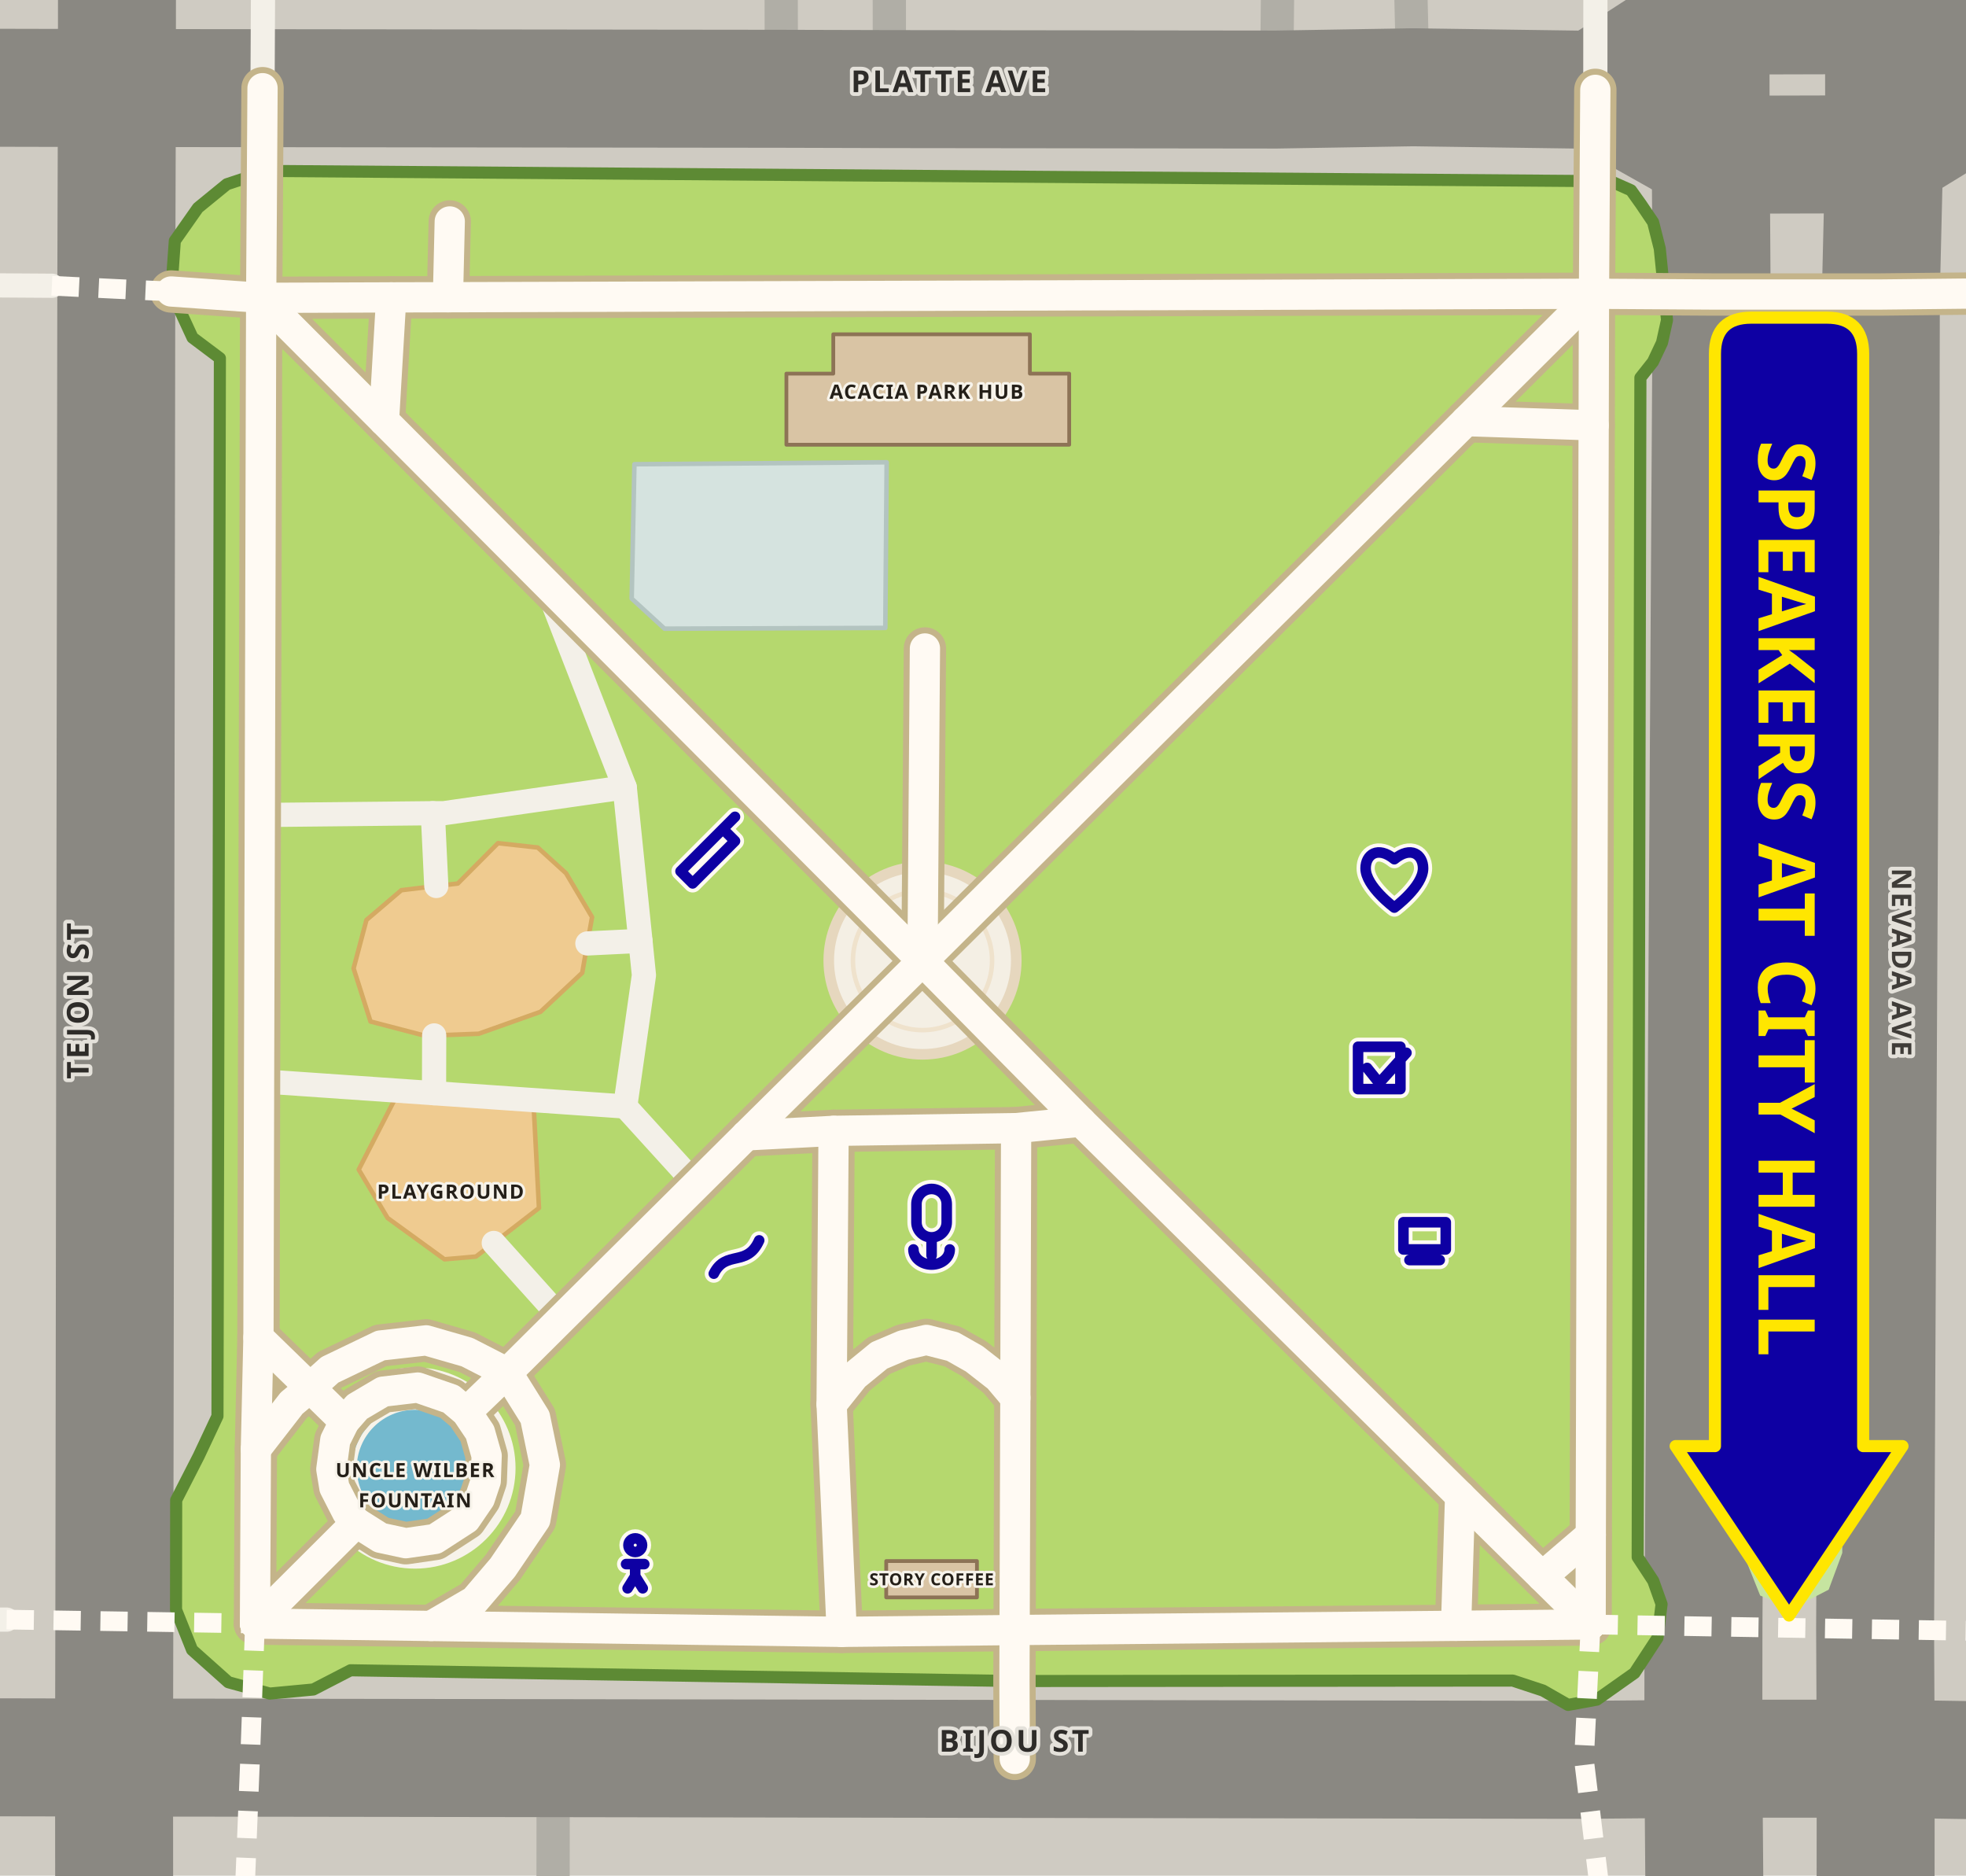
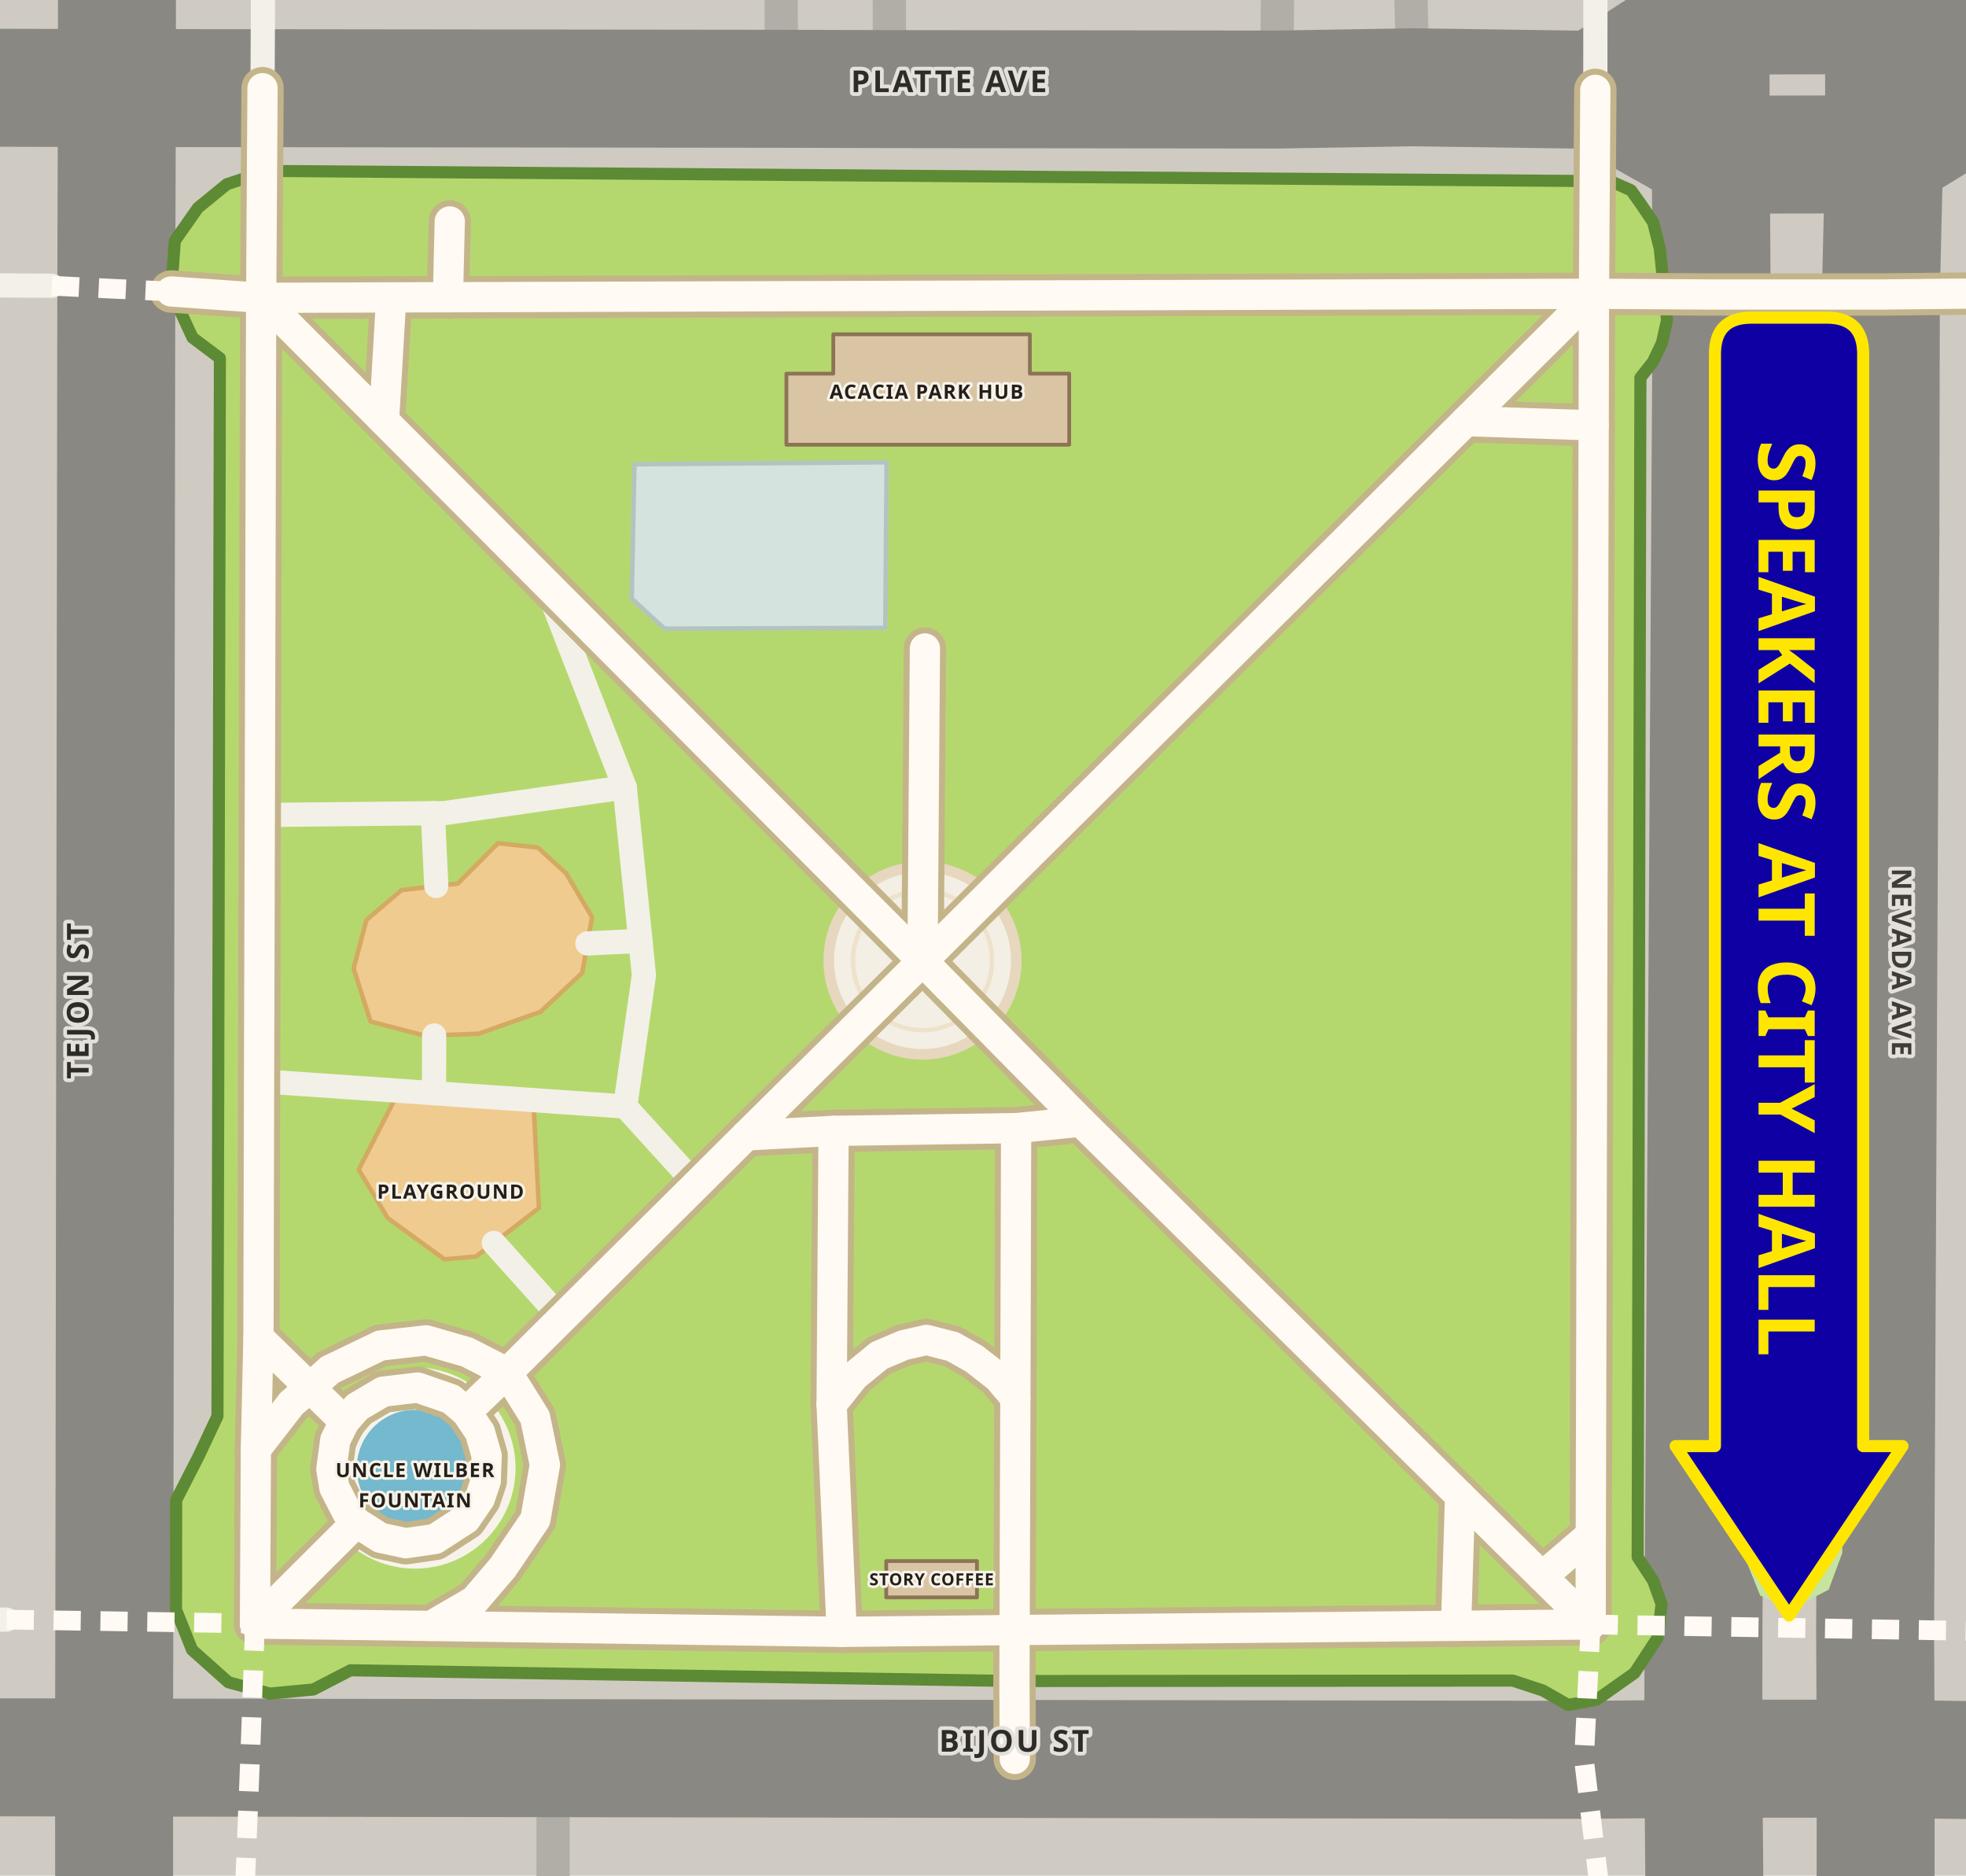
<svg xmlns="http://www.w3.org/2000/svg" viewBox="-120 -120 1300 1240" width="1300" height="1240">
  <g id="Background" fill="#cfcbc2">
    <rect x="-120" y="-120" width="1300" height="1240" />
  </g>
  <g id="Buildings-around-park" fill="#cfcbc2">
    <path d="M1237.3,1167.4L1235.4,1417.6L1571.0,1420.2L1570.7,1460.3L1602.3,1460.5L1602.6,1423.4L1628.1,1423.6L1628.9,1314.5L1669.9,1314.9L1668.9,1435.0L1698.3,1435.2L1697.9,1487.1L2069.6,1490.0L2072.0,1155.4L1669.0,1152.4L1668.1,1277.9L1627.4,1277.7L1628.3,1151.9L1440.0,1150.5L1439.8,1168.9L1237.3,1167.4Z" />
    <path d="M-543.0,1259.0L-543.2,1294.1L-450.6,1294.6L-450.4,1259.5L-543.0,1259.0Z" />
    <path d="M1232.7,222.0L1232.2,276.4L1365.4,278.0L1365.6,361.7L1430.6,362.4L1430.9,322.7L1461.6,323.8L1461.1,227.7L1419.8,226.2L1417.0,100.7L1363.6,100.2L1363.2,222.8L1232.7,222.0Z" />
    <path d="M-545.2,1321.4L-545.7,1361.0L-465.8,1362.0L-465.3,1322.4L-545.2,1321.4Z" />
    <path d="M1228.5,939.0L1627.6,932.1L1626.5,755.2L1614.8,755.1L1615.6,720.6L1615.6,696.9L1604.9,697.1L1605.0,675.4L1621.1,675.2L1624.6,402.2L1626.8,211.9L1524.4,212.0L1523.3,404.5L1375.3,407.1L1337.1,407.6L1235.3,407.3L1236.8,473.9L1227.0,473.5L1228.3,684.1L1228.5,939.0Z" />
    <path d="M-706.9,297.5L-706.6,406.7L-587.6,406.3L-587.5,429.1L-586.5,744.9L-586.8,777.2L-642.8,777.3L-689.5,777.5L-732.2,777.6L-778.1,777.8L-819.3,777.8L-983.6,777.8L-983.6,751.4L-983.6,699.5L-983.5,588.8L-983.2,492.4L-982.8,396.1L-983.0,297.7L-866.5,297.9L-706.9,297.5Z" />
    <path d="M-519.7,247.4L-146.4,246.3L-146.4,289.4L-366.6,290.1L-519.6,290.5L-519.7,247.4Z" />
    <path d="M-515.7,826.4L-516.3,933.9L-547.4,933.7L-546.8,826.2L-515.7,826.4Z" />
    <path d="M-220.0,80.9L-146.4,81.0L-146.4,145.1L-220.2,145.1L-220.0,80.9Z" />
    <path d="M-460.6,720.8L-461.1,691.7L-535.7,693.6L-536.5,673.3L-146.2,672.6L-146.2,721.1L-460.6,720.8Z" />
    <path d="M-146.3,433.5L-458.9,431.7L-458.9,391.0L-146.3,391.7L-146.3,433.5Z" />
    <path d="M-356.5,543.5L-146.3,544.1L-146.3,577.1L-462.9,577.6L-482.9,577.1L-482.7,543.5L-356.5,543.5Z" />
    <path d="M-423.4,934.1L-423.5,826.5L-298.2,828.0L-298.5,869.2L-298.9,933.6L-423.4,934.1Z" />
    <path d="M-458.9,391.0L-458.9,355.0L-146.3,355.8L-146.3,391.7L-458.9,391.0Z" />
    <path d="M-459.8,776.5L-146.8,775.4L-146.6,827.7L-298.2,828.0L-423.5,826.5L-459.1,826.6L-459.8,776.5Z" />
    <path d="M-488.7,934.0L-516.3,933.9L-515.7,826.4L-488.1,826.5L-488.7,934.0Z" />
    <path d="M-146.3,433.5L-146.6,507.4L-544.3,505.1L-543.8,431.2L-458.9,431.7L-146.3,433.5Z" />
    <path d="M-706.8,275.4L-707.2,221.4L-708.4,81.2L-589.5,80.2L-587.9,274.4L-706.8,275.4Z" />
    <path d="M-207.7,869.2L-146.1,869.1L-146.0,933.9L-207.6,934.0L-207.7,869.2Z" />
    <path d="M-459.8,776.5L-460.6,720.8L-146.2,721.1L-146.8,775.4L-459.8,776.5Z" />
    <path d="M-274.3,934.0L-274.3,869.2L-207.7,869.2L-207.6,934.0L-274.3,934.0Z" />
    <path d="M-462.4,608.3L-462.9,577.6L-146.3,577.1L-146.2,607.8L-462.4,608.3Z" />
    <path d="M-298.9,933.6L-298.5,869.2L-274.3,869.2L-274.3,934.0L-298.9,933.6Z" />
    <path d="M-536.5,673.3L-536.6,650.4L-461.7,650.2L-462.4,608.3L-146.2,607.8L-146.2,672.6L-536.5,673.3Z" />
    <path d="M-146.4,185.3L-220.1,185.3L-220.2,145.1L-146.4,145.1L-146.4,185.3Z" />
    <path d="M-458.9,355.0L-516.7,356.1L-516.8,306.3L-366.4,304.5L-366.6,290.1L-146.4,289.4L-146.3,355.8L-458.9,355.0Z" />
    <path d="M-519.7,247.4L-520.5,186.1L-347.5,185.5L-295.9,185.3L-220.1,185.3L-146.4,185.3L-146.4,246.3L-519.7,247.4Z" />
    <path d="M-356.4,507.2L-146.6,507.4L-146.3,544.1L-356.5,543.5L-356.4,507.2Z" />
    <path d="M-488.1,826.5L-459.1,826.6L-459.4,934.1L-488.7,934.0L-488.1,826.5Z" />
    <path d="M-207.7,869.2L-274.3,869.2L-298.5,869.2L-298.2,828.0L-146.6,827.7L-146.1,869.1L-207.7,869.2Z" />
    <path d="M-295.9,185.3L-347.5,185.5L-347.0,80.2L-295.6,80.7L-295.9,185.3Z" />
    <path d="M-295.6,80.7L-220.0,80.9L-220.2,145.1L-220.1,185.3L-295.9,185.3L-295.6,80.7Z" />
    <path d="M-459.4,934.1L-459.1,826.6L-423.5,826.5L-423.4,934.1L-459.4,934.1Z" />
    <path d="M-149.0,1514.0L-148.9,1626.8L-443.2,1628.2L-443.7,1514.8L-149.0,1514.0Z" />
    <path d="M-277.8,1152.9L-277.6,1207.1L-277.4,1260.4L-331.2,1260.5L-331.4,1241.3L-331.5,1152.9L-277.8,1152.9Z" />
    <path d="M-331.2,1260.5L-277.4,1260.4L-148.3,1260.1L-147.6,1308.9L-294.7,1309.1L-294.5,1293.7L-398.2,1293.8L-398.2,1260.8L-331.2,1260.5Z" />
    <path d="M-331.4,1241.3L-358.8,1241.3L-358.9,1153.0L-331.5,1152.9L-331.4,1241.3Z" />
    <path d="M-147.6,1308.9L-147.5,1362.9L-294.5,1363.2L-294.7,1309.1L-147.6,1308.9Z" />
    <path d="M-544.5,1152.8L-459.6,1153.1L-460.0,1241.2L-503.8,1241.0L-503.7,1221.8L-544.8,1221.7L-544.5,1152.8Z" />
    <path d="M-383.7,1421.2L-147.4,1420.7L-147.7,1465.6L-534.8,1466.1L-534.8,1433.2L-459.2,1433.1L-459.2,1420.7L-383.7,1421.2Z" />
    <path d="M-149.0,1514.0L-443.7,1514.8L-533.7,1514.9L-534.8,1466.1L-147.7,1465.6L-149.0,1514.0Z" />
    <path d="M-277.6,1207.1L-277.4,1260.4L-148.3,1260.1L-148.4,1206.8L-277.6,1207.1Z" />
    <path d="M-147.4,1420.7L-383.7,1421.2L-383.9,1363.4L-294.5,1363.2L-147.5,1362.9L-147.4,1420.7Z" />
    <path d="M-148.4,1206.8L-277.6,1207.1L-277.8,1152.9L-148.7,1152.3L-148.4,1206.8Z" />
    <path d="M-358.9,1153.0L-358.8,1241.3L-460.0,1241.2L-459.6,1153.1L-358.9,1153.0Z" />
    <path d="M232.5,1242.0L65.4,1242.1L65.4,1294.9L219.0,1295.0L232.4,1294.6L232.5,1242.0Z" />
    <path d="M315.6,1149.4L314.9,1312.1L371.4,1314.1L372.6,1151.2L315.6,1149.4Z" />
    <path d="M869.7,1292.1L869.6,1327.3L920.9,1327.1L921.0,1303.1L921.0,1292.7L869.7,1292.1Z" />
    <path d="M231.9,1203.6L65.5,1203.9L65.4,1242.1L232.5,1242.0L231.9,1203.6Z" />
    <path d="M372.6,1151.2L371.4,1314.1L461.6,1314.2L462.8,1334.8L490.9,1334.2L490.3,1150.7L372.6,1151.2Z" />
    <path d="M708.3,1149.3L663.8,1149.0L662.5,1534.8L707.1,1534.9L708.3,1149.3Z" />
    <path d="M65.4,1450.1L65.3,1537.1L304.8,1538.7L305.3,1451.6L65.4,1450.1Z" />
    <path d="M490.3,1150.7L490.9,1334.2L497.7,1534.6L557.6,1534.8L558.9,1148.4L490.3,1150.7Z" />
    <path d="M218.5,1365.7L218.9,1335.7L65.4,1335.5L65.4,1364.5L218.5,1365.7Z" />
    <path d="M231.7,1150.9L65.5,1151.3L65.5,1203.9L231.9,1203.6L231.7,1150.9Z" />
    <path d="M612.0,1148.7L558.9,1148.4L557.6,1534.8L610.7,1534.8L612.0,1148.7Z" />
    <path d="M285.4,1312.1L314.9,1312.1L315.6,1149.4L254.9,1149.2L254.3,1274.8L263.8,1274.8L263.7,1296.5L285.4,1296.5L285.4,1312.1Z" />
    <path d="M869.6,1362.3L869.7,1467.6L920.9,1467.4L920.9,1362.2L869.6,1362.3Z" />
    <path d="M869.6,1327.3L869.6,1362.3L920.9,1362.2L920.9,1327.1L869.6,1327.3Z" />
    <path d="M65.4,1409.0L305.5,1410.3L305.8,1365.9L218.5,1365.7L65.4,1364.5L65.4,1409.0Z" />
    <path d="M870.1,1260.0L869.7,1292.1L921.0,1292.7L921.1,1259.9L870.1,1260.0Z" />
    <path d="M743.9,1149.2L742.8,1535.0L783.8,1535.1L783.4,1149.3L743.9,1149.2Z" />
    <path d="M783.4,1149.3L783.8,1535.1L828.6,1535.0L830.0,1149.7L783.4,1149.3Z" />
    <path d="M610.7,1534.8L662.5,1534.8L663.8,1149.0L612.0,1148.7L610.7,1534.8Z" />
    <path d="M869.7,1467.6L869.4,1535.1L920.8,1535.2L920.9,1467.4L869.7,1467.6Z" />
    <path d="M65.4,1335.5L218.9,1335.7L219.0,1295.0L65.4,1294.9L65.4,1335.5Z" />
    <path d="M830.0,1149.7L828.6,1535.0L869.4,1535.1L869.7,1467.6L869.6,1362.3L869.6,1327.3L869.7,1292.1L870.1,1260.0L869.8,1149.8L830.0,1149.7Z" />
    <path d="M65.4,1450.1L305.3,1451.6L305.5,1410.3L65.4,1409.0L65.4,1450.1Z" />
    <path d="M870.1,1260.0L921.1,1259.9L921.0,1149.8L869.8,1149.8L870.1,1260.0Z" />
    <path d="M921.0,1149.8L869.8,1149.8L830.0,1149.7L783.4,1149.3L743.9,1149.2L742.8,1535.0L783.8,1535.1L828.6,1535.0L869.4,1535.1L920.8,1535.2L920.9,1467.4L920.9,1362.2L920.9,1327.1L921.0,1303.1L921.0,1292.7L921.1,1259.9L921.0,1149.8Z" />
    <path d="M-146.4,185.3L-146.4,246.3L-146.4,289.4L-366.6,290.1L-519.6,290.5L-519.7,247.4L-520.5,186.1L-347.5,185.5L-295.9,185.3L-220.1,185.3L-146.4,185.3Z" />
    <path d="M-148.7,1152.3L-148.4,1206.8L-148.3,1260.1L-277.4,1260.4L-331.2,1260.5L-331.4,1241.3L-358.8,1241.3L-460.0,1241.2L-503.8,1241.0L-503.7,1221.8L-544.8,1221.7L-544.5,1152.8L-459.6,1153.1L-358.9,1153.0L-331.5,1152.9L-277.8,1152.9L-148.7,1152.3Z" />
    <path d="M-547.4,933.7L-546.8,826.2L-515.7,826.4L-488.1,826.5L-459.1,826.6L-423.5,826.5L-423.4,934.1L-459.4,934.1L-488.7,934.0L-516.3,933.9L-547.4,933.7Z" />
  </g>
  <g id="Driveways" fill="none" stroke="#b0aea6" stroke-width="22" stroke-linecap="round">
    <path d="M1639.4,1417.4L1639.6,1500.8L1639.8,1569.4L1640.0,1633.0L1639.6,1714.0L1641.0,2025.0L1641.4,2119.2L1641.1,2212.7" />
    <path d="M1641.8,-62.5L1646.5,74.5L1649.2,720.1L1647.4,955.7L1647.7,1044.3" />
    <path d="M396.4,-620.5L396.4,-193.9L396.7,-61.3" />
    <path d="M724.1,-60.8L725.5,-193.6L725.3,-233.8" />
    <path d="M468.0,-229.5L468.0,-194.1L468.1,-61.1" />
    <path d="M814.4,-62.3L812.0,-162.1L829.4,-192.9L862.3,-235.2" />
    <path d="M-399.8,137.1L-574.3,137.4" />
    <path d="M-45.4,1554.2L44.5,1554.5L335.8,1555.5L485.8,1556.1L599.6,1556.4L935.5,1558.2L1001.3,1557.2" />
    <path d="M476.7,1453.4L332.3,1453.9" />
    <path d="M331.8,1346.8L245.8,1346.4L244.4,1151.6L245.7,1137.4L245.8,1042.3" />
    <path d="M335.8,1555.5L332.3,1453.9L331.8,1346.8" />
    <path d="M446.4,1348.1L331.8,1346.8" />
    <path d="M1571.9,1044.4L1555.0,1085.9L1529.0,1100.3L1354.2,1099.8L1327.6,1086.2L1301.5,1044.0" />
    <path d="M1639.6,1500.8L2081.2,1501.9L2175.7,1502.1" />
    <path d="M-574.0,-62.6L-573.9,65.4L-574.3,137.4L-574.1,429.1L-574.5,744.9L-575.2,950.2L-575.4,1041.0" />
    <path d="M-574.0,-62.6L-573.8,-196.2L-573.5,-484.0L-573.3,-581.9L-573.1,-749.0L-571.6,-1090.6L-572.5,-1177.3" />
    <path d="M-660.6,429.4L-587.5,429.1" />
    <path d="M-587.5,429.1L-574.1,429.1" />
  </g>
  <g id="Streets" fill="none" stroke="#8a8882" stroke-width="78" stroke-linecap="round" stroke-linejoin="round">
    <path d="M-42.7,-61.8L-42.6,-195.0L-41.8,-620.0L-41.1,-1084.1L-40.9,-1176.1L-40.6,-1273.5L-40.3,-1581.2L-40.2,-1626.6L-40.1,-1713.0L-40.0,-1756.0L-39.4,-1884.7L-39.7,-1919.9L-37.8,-1959.6L-39.0,-2156.1L-39.2,-2248.4L-38.7,-2341.9L-37.1,-3229.9L-37.4,-3298.0" />
    <path d="M934.9,-60.6L814.4,-62.3" />
    <path d="M934.9,-60.6L1011.2,-17.7" />
    <path d="M1197.8,-62.1L1125.8,-110.0" />
    <path d="M1120.3,1042.6L1119.9,957.1L1123.4,231.8" />
    <path d="M1197.8,-62.1L1641.8,-62.5L1827.6,-62.6L1877.6,-62.6" />
    <path d="M1120.3,1042.6L1006.3,1042.7" />
    <path d="M1125.9,-18.0L1197.8,-62.1" />
    <path d="M1125.9,-18.0L1125.8,-110.0" />
    <path d="M1125.8,-110.0L1011.0,-109.7" />
    <path d="M1125.8,-110.0L1122.9,-192.8L1130.7,-953.0" />
    <path d="M1011.0,-109.7L1011.2,-17.7" />
    <path d="M1011.0,-109.7L934.9,-60.6" />
    <path d="M1011.2,-17.7L1125.9,-18.0" />
    <path d="M1011.2,-17.7L1011.8,74.7L1006.4,955.2L1006.3,1042.7" />
    <path d="M1006.3,1042.7L927.4,1043.4L551.0,1042.8L245.8,1042.3L45.4,1042.0L-44.6,1041.9L-136.6,1041.7L-575.4,1041.0" />
    <path d="M2176.6,1045.4L2082.3,1045.3L1882.1,1043.3L1647.7,1044.3L1571.9,1044.4L1301.5,1044.0L1201.9,1043.9L1120.3,1042.6" />
    <path d="M-131.9,-62.0L-404.7,-62.4" />
    <path d="M-574.0,-62.6L-721.0,-62.7" />
    <path d="M1123.4,231.8L1123.7,74.7L1125.9,-18.0" />
    <path d="M1005.5,-292.2L1007.5,-193.0L1011.0,-109.7" />
    <path d="M814.4,-62.3L724.1,-60.8L554.4,-61.0L468.1,-61.1L396.7,-61.3L53.6,-61.7L-42.7,-61.8" />
    <path d="M1006.3,1042.7L1007.1,1139.5L1001.3,1557.2" />
    <path d="M1120.0,1876.9L1120.2,1139.2L1120.3,1042.6" />
    <path d="M-404.7,-62.4L-574.0,-62.6" />
    <path d="M-46.4,2115.7L-46.2,2022.5L-45.4,1554.2L-44.5,1136.8L-44.6,1041.9L-44.4,951.8L-43.1,71.0L-42.7,-61.8" />
    <path d="M-42.7,-61.8L-131.9,-62.0" />
  </g>
  <g id="Park-grass" fill="#b5d86e" stroke="#5d8a34" stroke-width="8" stroke-linejoin="round">
    <path d="M56.6,-7.0L945.0,-0.2L958.5,5.8L965.0,14.9L973.1,26.9L977.5,44.3L982.3,91.6L979.0,106.5L973.0,119.2L964.7,129.7L962.9,909.4L973.2,925.1L978.7,940.5L976.0,962.8L960.8,986.0L935.9,1003.6L916.9,1007.1L900.3,997.6L880.3,991.0L550.8,991.3L111.8,984.2L87.2,996.9L58.4,999.6L31.0,992.1L7.0,970.7L-3.6,944.2L-3.5,871.7L11.4,842.6L23.8,816.2L25.4,116.8L7.3,103.2L-6.8,72.7L-4.4,39.2L10.9,17.4L30.0,1.8L56.6,-7.0Z" />
  </g>
  <g id="Nevada-median" fill="#c6e4a0">
    <path d="M1034.9,912.4L1043.9,934.8L1065.3,943.3L1089.2,930.9L1098.2,906.6L1096.5,323.4L1075.6,249.3L1074.3,89.7L1051.7,95.4L1034.2,110.3L1028.5,131.8L1034.9,912.4Z" />
  </g>
  <g id="Center-plaza" fill="#f4efe4" stroke="#e6d7be" stroke-width="7">
    <circle cx="490.0" cy="515.0" r="62" />
    <circle cx="490.0" cy="515.0" r="46" fill="none" stroke="#efe2cc" stroke-width="3" />
  </g>
  <g id="Playground" fill="#efcb90" stroke="#d4aa62" stroke-width="3" stroke-linejoin="round">
    <path d="M142.1,604.7L233.0,613.3L236.4,678.6L206.5,701.7L194.7,710.7L173.9,712.5L136.3,685.2L117.2,653.2L142.1,604.7Z" />
    <path d="M161.0,564.7L125.0,555.3L113.8,520.2L122.3,488.2L145.4,468.5L168.5,465.7L182.7,464.1L209.3,437.4L235.6,440.3L254.3,457.3L271.5,486.3L268.4,503.7L265.0,523.1L237.4,548.9L196.5,563.4L167.1,564.5L161.0,564.7Z" />
  </g>
  <g id="Courts" fill="#d5e3df" stroke="#b3c4c0" stroke-width="3" stroke-linejoin="round">
    <path d="M299.5,186.9L466.3,185.6L465.4,295.1L319.4,295.6L297.7,275.7L299.5,186.9Z" />
  </g>
  <g id="Fountain" fill="#74b9ce" stroke="#f7f3ea" stroke-width="9">
    <circle cx="154.4" cy="850.5" r="62" />
    <circle cx="154.4" cy="850.5" r="40" fill="none" stroke="#f7f3ea" stroke-width="3" />
  </g>
  <g id="Sidewalks" fill="none" stroke="#f3f0e8" stroke-width="16" stroke-linecap="round" stroke-linejoin="round">
    <path d="M1198.5,21.5L1199.0,73.9L1199.2,958.4L1201.9,1043.9L1202.0,1138.8L1202.7,1633.6L1203.1,1806.1L1203.4,2024.2" />
    <path d="M933.4,-1080.7L933.9,-780.6L935.5,-622.1L935.1,-536.3L938.3,-290.9L935.0,-193.1L934.9,-60.6" />
    <path d="M-1012.0,1135.6L-575.6,1136.3L-135.3,1136.9" />
    <path d="M-135.3,1136.9L-131.6,2022.7L-131.4,2061.2" />
    <path d="M-85.7,68.9L-131.1,68.6L-573.9,65.4L-785.6,63.9L-928.0,62.8L-1012.9,62.2L-1031.0,62.1" />
    <path d="M47.7,2021.8L44.5,1554.5L41.6,1136.7L245.7,1137.4L939.1,1139.8L935.5,1558.2L934.1,1738.7L931.8,2021.6" />
    <path d="M2084.7,68.5L1646.5,74.5L1199.0,73.9" />
    <path d="M2082.1,1143.5L1202.0,1138.8" />
    <path d="M1199.2,958.4L1647.4,955.7L1884.1,955.3L2082.7,953.3" />
    <path d="M-115.6,950.7L-137.2,950.7L-575.2,950.2L-826.8,949.8L-1008.1,949.7" />
    <path d="M-138.0,978.5L-137.2,950.7L-131.1,68.6" />
    <path d="M51.3,594.7L167.0,602.7L293.4,611.5L305.8,524.7L303.5,502.0L293.1,400.5L173.4,417.6L166.2,417.6L51.8,418.8" />
    <path d="M240.4,265.0L293.1,400.5" />
    <path d="M268.4,503.7L303.5,502.0" />
    <path d="M168.5,465.7L166.2,417.6" />
    <path d="M167.1,564.5L167.0,602.7" />
    <path d="M251.4,751.7L206.5,701.7" />
    <path d="M293.4,611.5L340.5,663.3" />
    <path d="M54.0,-141.0L53.6,-61.7" />
    <path d="M1198.0,-192.7L1197.9,-163.0" />
  </g>
  <g id="Park-paths">
    <defs>
      <g id="path-lines" fill="none" stroke-linecap="round" stroke-linejoin="round">
        <path d="M-6.8,72.7L52.7,76.9L133.9,158.2L240.4,265.0L490.0,515.3L849.3,158.4L934.0,74.2L1011.8,74.7L1123.7,74.7L1199.0,73.9" />
        <path d="M490.0,515.3L594.8,621.5L845.5,868.9L899.7,922.3L931.8,953.9" />
        <path d="M490.0,515.3L373.4,630.6L340.5,663.3L251.4,751.7L215.4,787.5L188.4,813.5" />
        <path d="M373.4,630.6L431.2,627.6L551.9,625.8L594.8,621.5" />
        <path d="M551.9,625.8L551.4,804.1L550.9,957.6L550.8,991.3L551.0,1042.8" />
        <path d="M431.2,627.6L429.9,808.4L436.6,958.8" />
        <path d="M429.9,808.4L444.9,789.6L461.4,776.1L477.4,769.3L492.6,765.8L509.9,770.2L524.2,778.3L540.1,790.7L551.4,804.1" />
        <path d="M52.7,76.9L138.7,76.6L176.2,76.5L934.0,74.2" />
        <path d="M934.9,-60.6L934.0,74.2L933.8,161.2L931.9,894.7L931.8,953.9" />
        <path d="M931.8,953.9L842.8,954.8L550.9,957.6L436.6,958.8L165.0,954.9L48.6,953.3" />
        <path d="M48.6,953.3L49.2,838.0L50.9,764.2L51.3,594.7L51.8,418.8L52.7,76.9L53.6,-61.7" />
        <path d="M490.0,515.3L491.6,308.7" />
        <path d="M845.5,868.9L842.8,954.8" />
        <path d="M177.4,26.4L176.2,76.5" />
        <path d="M133.3,800.0L116.2,810.1L107.8,819.7L101.7,832.0L99.1,851.3L101.1,863.4L109.5,879.8L115.6,886.5L131.6,896.6L148.3,900.2L167.6,897.4L188.0,884.2L197.3,870.6L201.2,859.0L201.8,842.4L197.4,826.9L188.4,813.5L178.2,804.9L156.2,797.3L133.3,800.0Z" />
        <path d="M933.8,161.2L849.3,158.4" />
        <path d="M133.9,158.2L138.7,76.6" />
        <path d="M50.9,764.2L85.0,797.4L107.8,819.7" />
        <path d="M115.6,886.5L48.6,953.3" />
        <path d="M165.0,954.9L193.7,938.2L212.4,916.3L234.0,884.5L240.3,848.4L233.8,817.0L215.4,787.5L188.9,773.9L161.8,766.1L131.6,769.5L98.1,785.6L85.0,797.4L72.8,807.6L49.2,838.0" />
        <path d="M899.7,922.3L931.9,894.7" />
      </g>
    </defs>
    <use href="#path-lines" stroke="#c4b48a" stroke-width="28" />
    <use href="#path-lines" stroke="#fffaf3" stroke-width="20" />
  </g>
  <g id="Crosswalks" fill="none" stroke="#fffaf3" stroke-width="13" stroke-dasharray="18 13" stroke-linecap="butt">
    <path d="M931.8,953.9L1006.4,955.2L1119.9,957.1L1199.2,958.4" />
    <path d="M1197.9,-163.0L1197.8,-62.1" />
    <path d="M-138.0,978.5L-136.6,1041.7L-135.3,1136.9" />
    <path d="M-85.7,68.9L-43.1,71.0L-6.8,72.7" />
    <path d="M-133.4,-195.3L-131.9,-62.0L-131.1,68.6" />
    <path d="M-135.3,1136.9L-44.5,1136.8L41.6,1136.7" />
    <path d="M939.1,1139.8L1007.1,1139.5L1120.2,1139.2L1202.0,1138.8" />
    <path d="M931.8,953.9L927.4,1043.4L939.1,1139.8" />
    <path d="M48.6,953.3L45.4,1042.0L41.6,1136.7" />
    <path d="M-115.6,950.7L-44.4,951.8L48.6,953.3" />
    <path d="M1615.6,720.6L1649.2,720.1L1690.3,719.9" />
    <path d="M1197.8,-62.1L1198.5,21.5" />
  </g>
  <g id="Park-buildings" fill="#d9c4a4" stroke="#8d7356" stroke-width="2.5" stroke-linejoin="round">
    <path d="M400,127L400,174L587,174L587,127L561,127L561,101L431,101L431,127Z" />
    <path d="M466,912L526,912L526,936L466,936Z" />
  </g>
  <g id="Place-labels" font-family="system-ui, Segoe UI, sans-serif" text-anchor="middle" font-size="13" font-weight="800" letter-spacing="0.8" fill="#241f18" stroke="#f7f3ea" stroke-width="3.5" paint-order="stroke fill" stroke-linejoin="round">
    <text x="492.6" y="143.6">ACACIA PARK HUB</text>
    <text x="154.4" y="856.5">UNCLE WILBER</text>
    <text x="154.4" y="876.5">FOUNTAIN</text>
    <text x="177.9" y="672.4">PLAYGROUND</text>
    <text x="496" y="928" font-size="11" letter-spacing="0.4">STORY COFFEE</text>
  </g>
  <g id="Street-labels" font-family="system-ui, Segoe UI, sans-serif" text-anchor="middle" font-size="20" font-weight="800" letter-spacing="1.8" fill="#2e2c29" stroke="#e4e1da" stroke-width="5" paint-order="stroke fill" stroke-linejoin="round">
    <text x="507.5" y="-59.1">PLATTE AVE</text>
    <text x="550.6" y="1038.0">BIJOU ST</text>
    <text transform="translate(-61.4 541.7) rotate(-90)">TEJON ST</text>
    <text fill="#3f3c38" font-size="18" letter-spacing="1.4" dominant-baseline="central" transform="translate(1138 516) rotate(90)">NEVADA AVE</text>
  </g>
  <g id="City-hall-arrow">
    <path fill="#0e00a3" stroke="#ffe600" stroke-width="8" stroke-linejoin="round" stroke-linecap="round" d="M1014,114 Q1014,90 1038,90 L1088,90 Q1112,90 1112,114 L1112,836 L1138,836 L1063,948 L988,836 L1014,836 Z" />
    <text fill="#ffe600" stroke="#0e00a3" stroke-width="5" paint-order="stroke fill" stroke-linejoin="round" font-family="system-ui, Segoe UI, sans-serif" font-size="52" font-weight="800" text-anchor="middle" dominant-baseline="central" textLength="660" lengthAdjust="spacingAndGlyphs" transform="translate(1063 474) rotate(90)">SPEAKERS AT CITY HALL</text>
  </g>
-   <g id="Activity-marks">
-     <g id="activity-mark-shapes" fill="none" stroke-linecap="round" stroke-linejoin="round">
-       <path d="M802 480 C802 480 783 466 783 454 C783 445 791 439 802 448 C813 439 821 445 821 454 C821 466 802 480 802 480" />
-       <path d="M352 722 C360 706 374 718 382 700" />
-       <path d="M486 676 a10 10 0 0 1 20 0 v12 a10 10 0 0 1 -20 0 z M496 698 v12 M484 706 a12 10 0 0 0 24 0" />
-       <path d="M300 906 a4.5 4.5 0 1 1 0.1 0 M294 914 h12 M300 914 v8 M300 922 l-5 8 M300 922 l5 8" />
-       <path d="M808 688 h28 v18 h-28 z M822 706 v7 M812 713 h20" />
-       <path d="M330 456 L358 428 L366 436 L338 464 z M358 428 L366 420" />
-       <path d="M778 572 h28 v28 h-28 z M784 586 l8 10 l18 -20" />
-     </g>
-     <use href="#activity-mark-shapes" stroke="#fffaf3" stroke-width="12" />
-     <use href="#activity-mark-shapes" stroke="#0e00a3" stroke-width="7" />
-   </g>
</svg>
